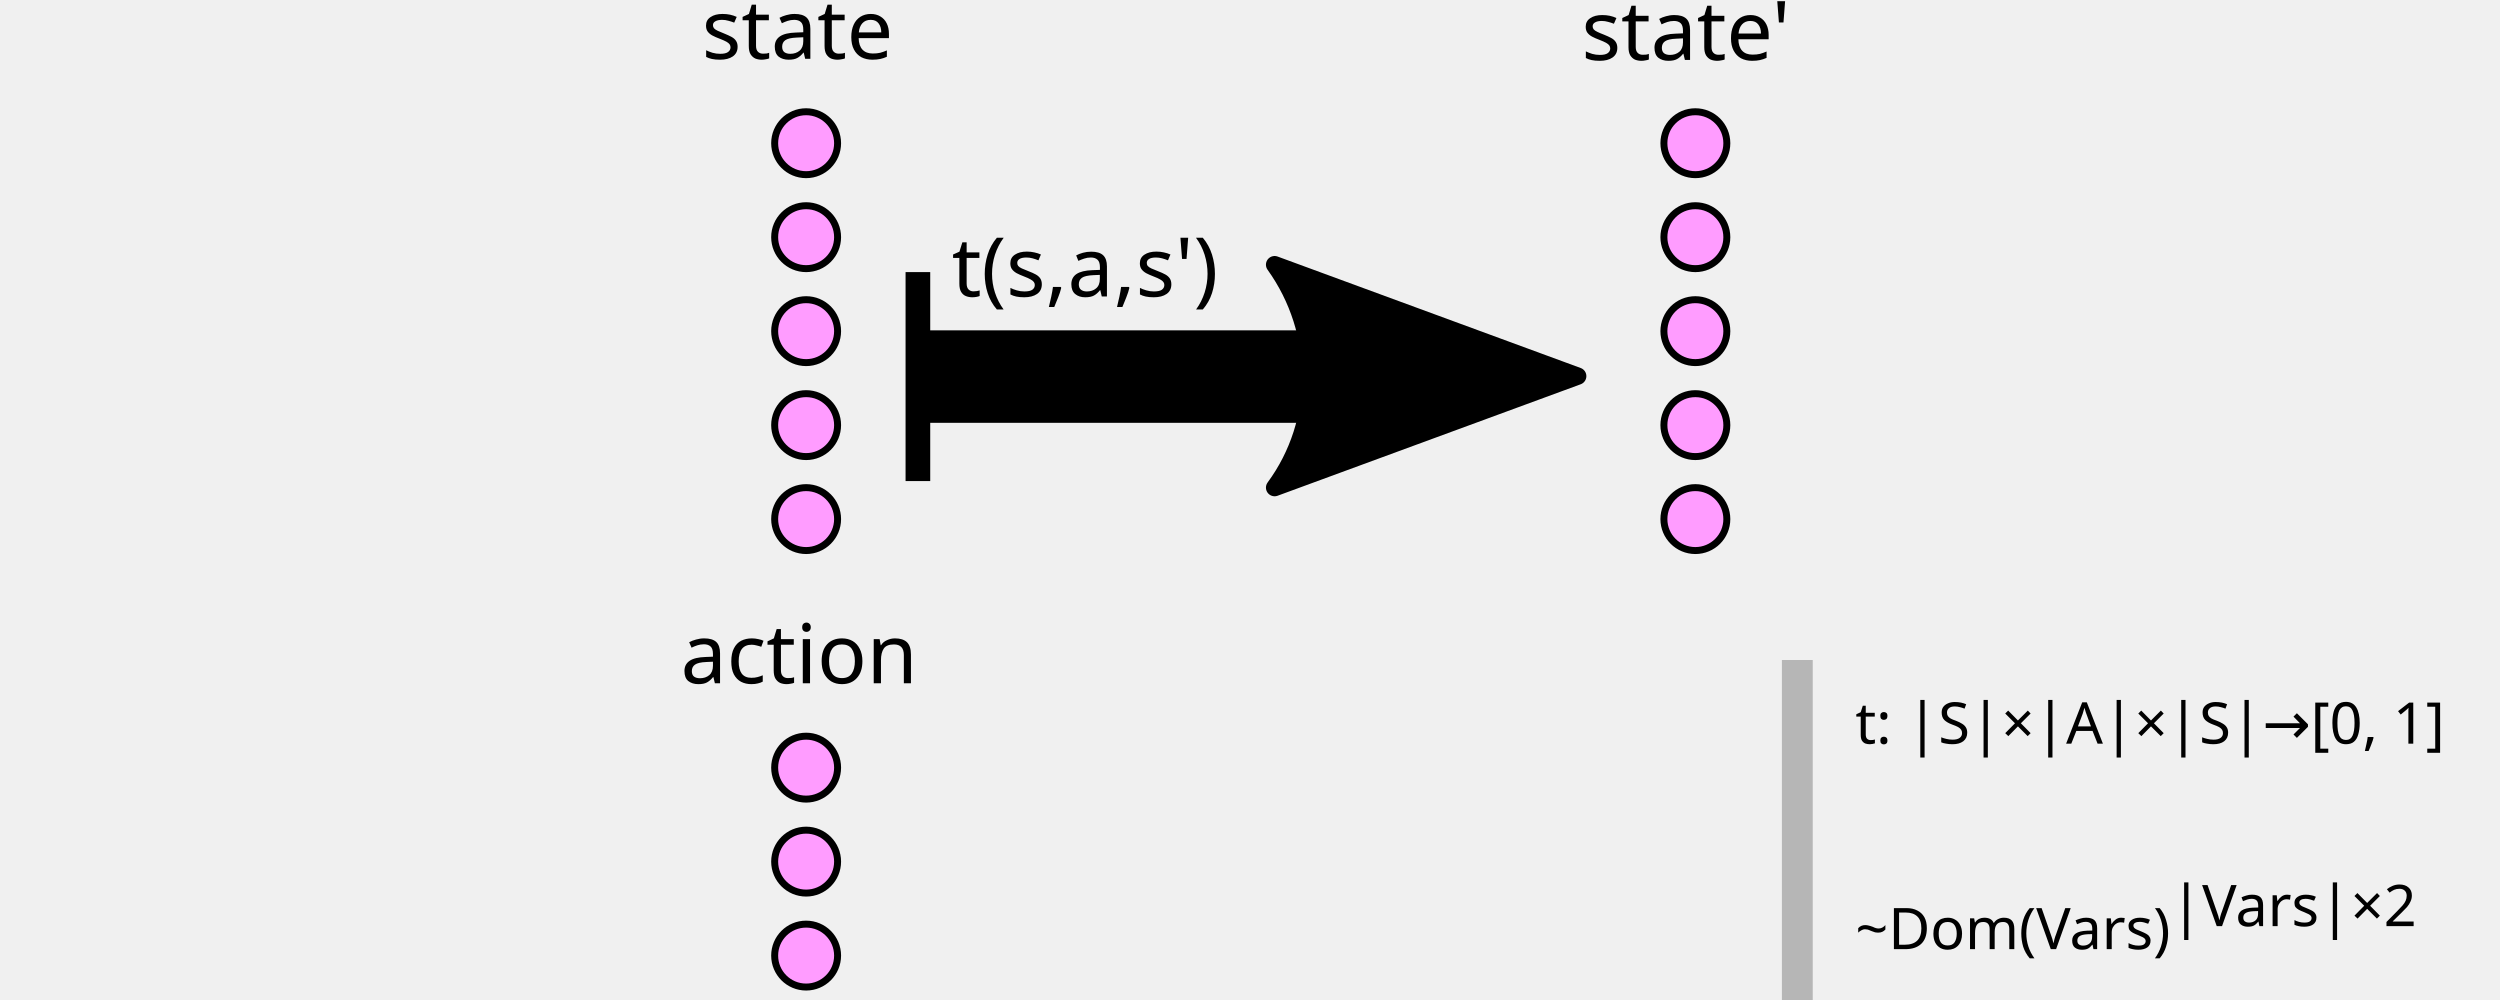
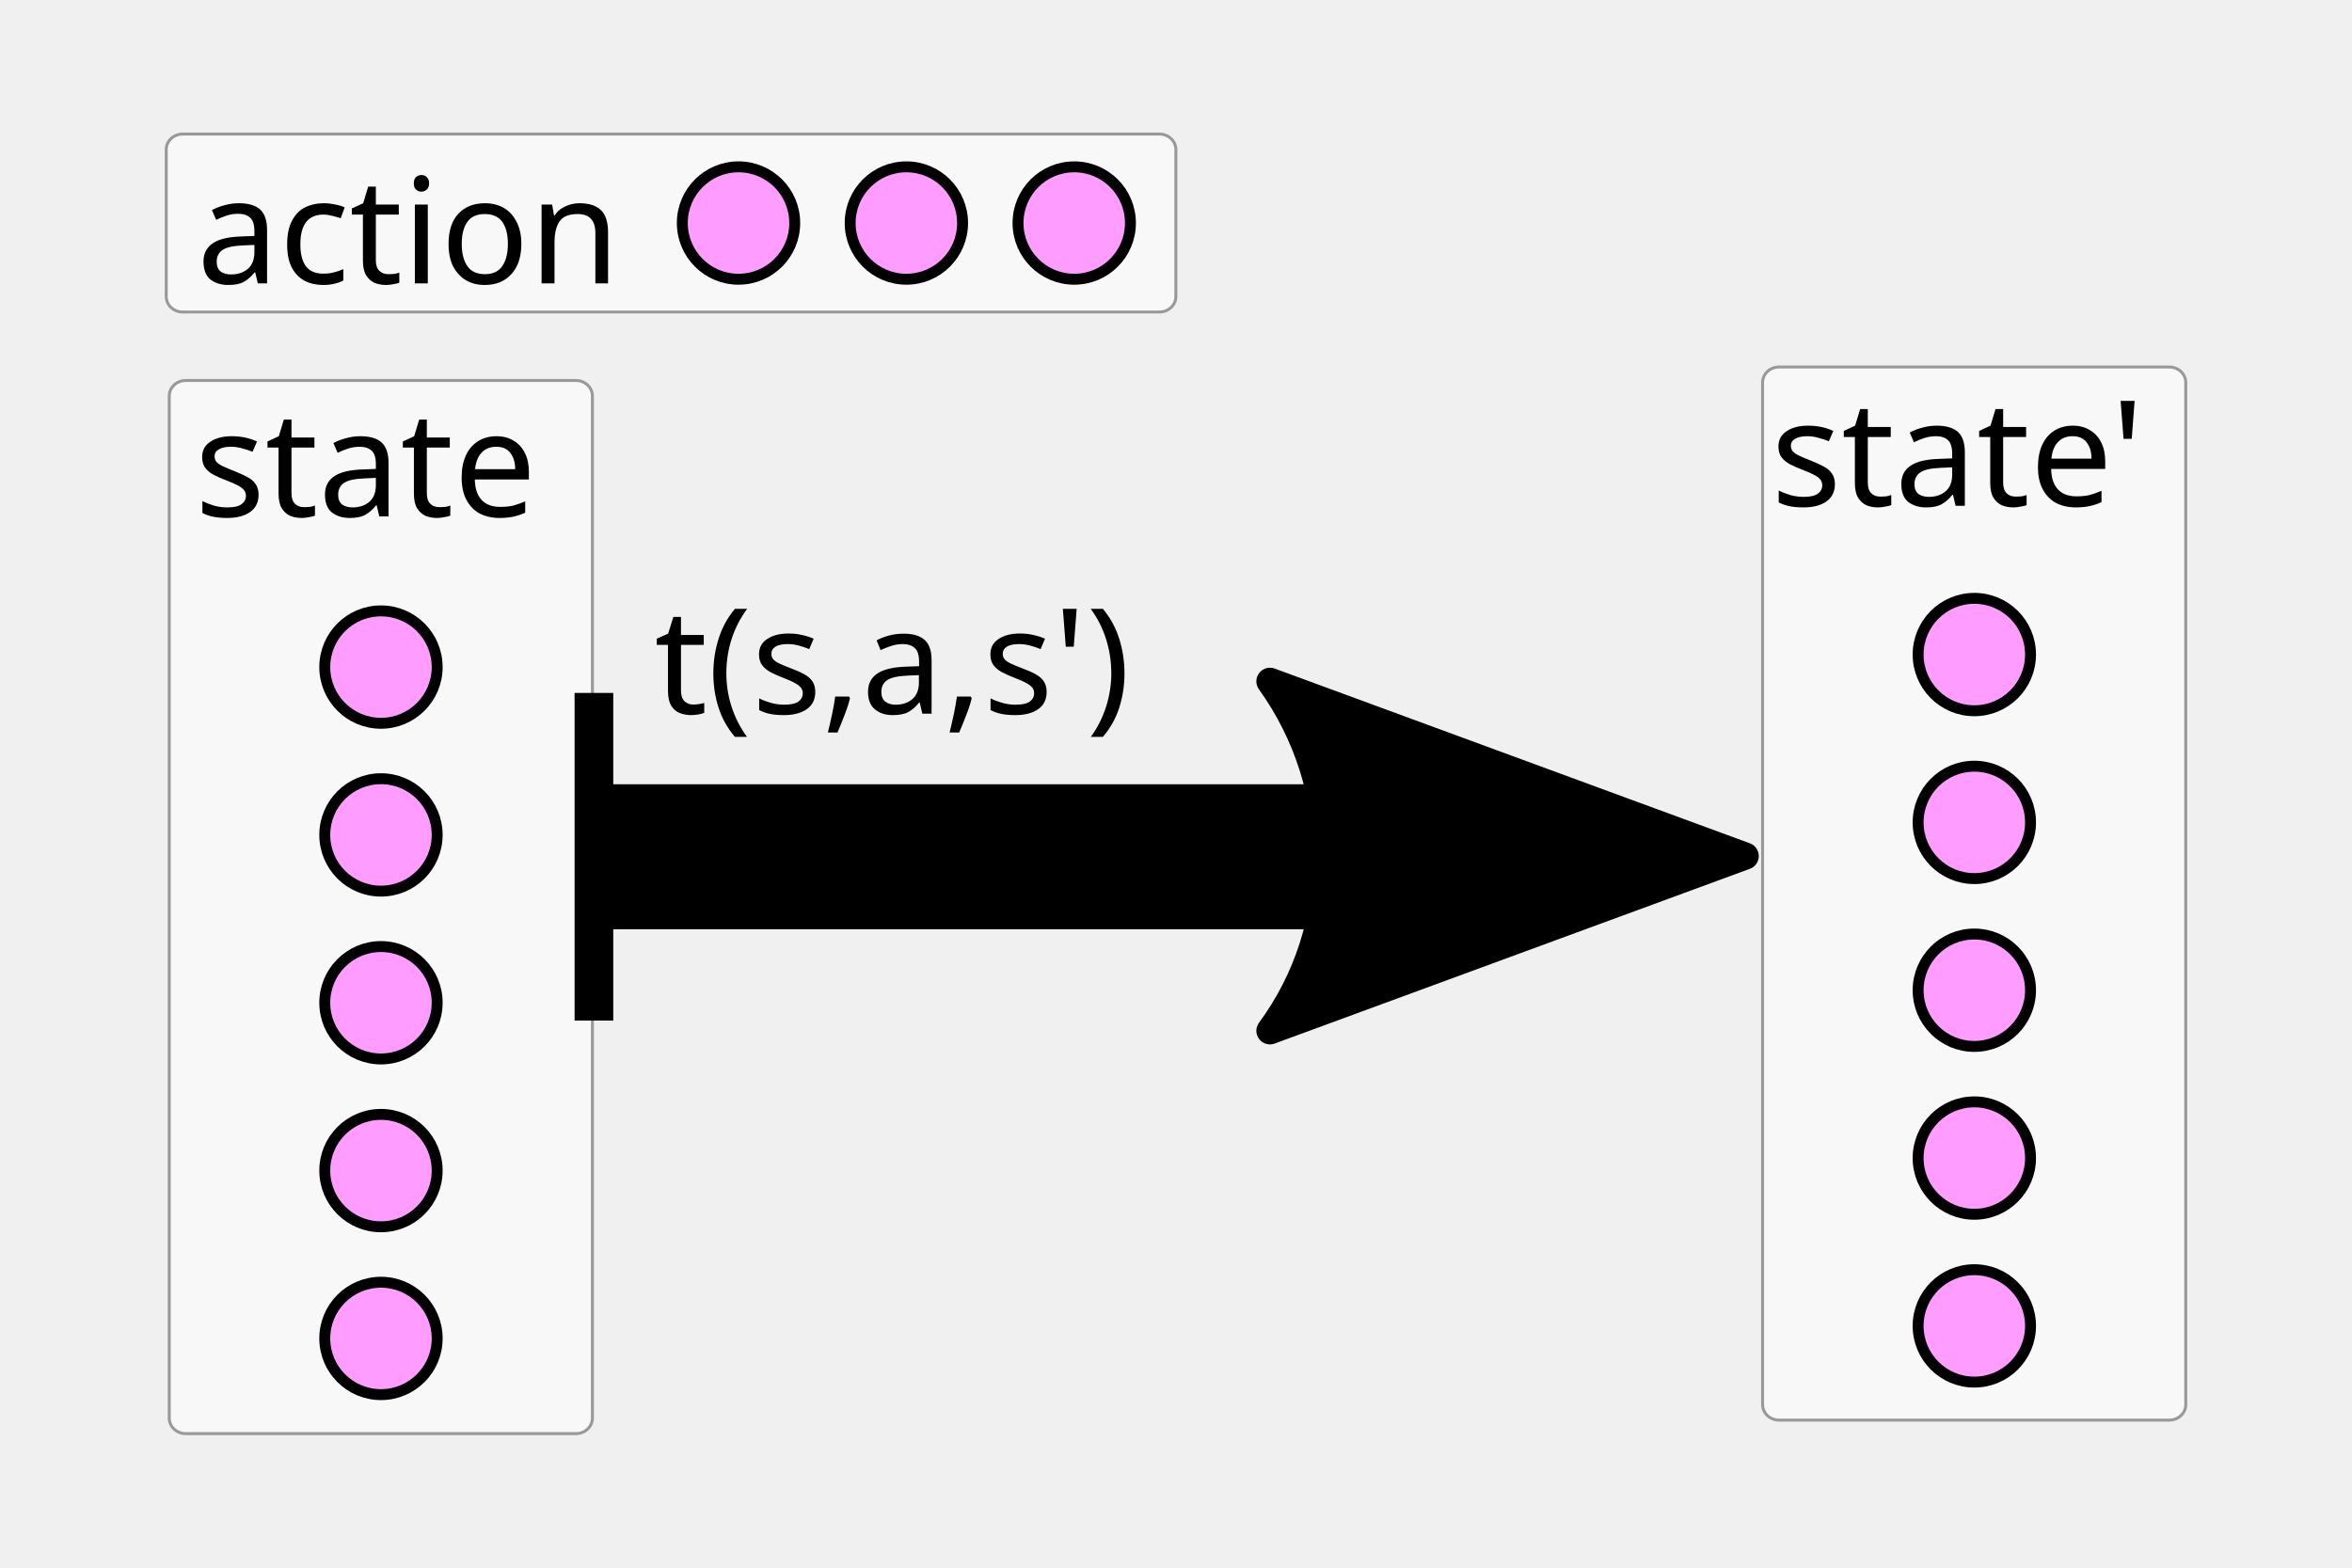
- <svg xmlns="http://www.w3.org/2000/svg" width="1000" height="400" viewBox="0 0 264.583 105.833" version="1.1" id="svg2902">
+ <svg xmlns="http://www.w3.org/2000/svg" width="600" height="400" viewBox="0 0 158.75 105.833" version="1.1" id="svg2902">
  <defs id="defs2896">
    <marker orient="auto" refY="0" refX="0" id="StopS" style="overflow:visible">
      <path id="path3753" d="M 0,5.65 V -5.65" style="fill:none;fill-opacity:0.75;fill-rule:evenodd;stroke:#000000;stroke-width:1pt;stroke-opacity:1" transform="scale(0.2)" />
    </marker>
    <marker orient="auto" refY="0" refX="0" id="StopM" style="overflow:visible">
      <path id="path3750" d="M 0,5.65 V -5.65" style="fill:none;fill-opacity:0.75;fill-rule:evenodd;stroke:#000000;stroke-width:1pt;stroke-opacity:1" transform="scale(0.4)" />
    </marker>
    <marker orient="auto" refY="0" refX="0" id="SquareS" style="overflow:visible">
      <path id="path3654" d="M -5,-5 V 5 H 5 V -5 Z" style="fill:#000000;fill-opacity:1;fill-rule:evenodd;stroke:#000000;stroke-width:1pt;stroke-opacity:1" transform="scale(0.2)" />
    </marker>
    <marker orient="auto" refY="0" refX="0" id="EmptyTriangleOutS" style="overflow:visible">
      <path id="path3744" d="M 5.77,0 -2.88,5 V -5 Z" style="fill:#ffffff;fill-rule:evenodd;stroke:#000000;stroke-width:1pt;stroke-opacity:1" transform="matrix(0.2,0,0,0.2,-0.6,0)" />
    </marker>
    <marker orient="auto" refY="0" refX="0" id="Arrow2Send" style="overflow:visible">
      <path id="path3611" style="fill:#000000;fill-opacity:1;fill-rule:evenodd;stroke:#000000;stroke-width:0.625;stroke-linejoin:round;stroke-opacity:1" d="M 8.719,4.034 -2.207,0.016 8.719,-4.002 c -1.745,2.372 -1.735,5.617 -6e-7,8.035 z" transform="matrix(-0.3,0,0,-0.3,0.69,0)" />
    </marker>
    <marker orient="auto" refY="0" refX="0" id="marker3932" style="overflow:visible">
      <path id="path3930" d="M 0,0 5,-5 -12.5,0 5,5 Z" style="fill:#000000;fill-opacity:1;fill-rule:evenodd;stroke:#000000;stroke-width:1pt;stroke-opacity:1" transform="matrix(-0.2,0,0,-0.2,-1.2,0)" />
    </marker>
    <marker orient="auto" refY="0" refX="0" id="Arrow1Send" style="overflow:visible">
      <path id="path3593" d="M 0,0 5,-5 -12.5,0 5,5 Z" style="fill:#000000;fill-opacity:1;fill-rule:evenodd;stroke:#000000;stroke-width:1pt;stroke-opacity:1" transform="matrix(-0.2,0,0,-0.2,-1.2,0)" />
    </marker>
    <marker orient="auto" refY="0" refX="0" id="Arrow2Lend" style="overflow:visible">
      <path id="path3599" style="fill:#000000;fill-opacity:1;fill-rule:evenodd;stroke:#000000;stroke-width:0.625;stroke-linejoin:round;stroke-opacity:1" d="M 8.719,4.034 -2.207,0.016 8.719,-4.002 c -1.745,2.372 -1.735,5.617 -6e-7,8.035 z" transform="matrix(-1.1,0,0,-1.1,-1.1,0)" />
    </marker>
    <marker orient="auto" refY="0" refX="0" id="Arrow1Lend" style="overflow:visible">
      <path id="path3581" d="M 0,0 5,-5 -12.5,0 5,5 Z" style="fill:#000000;fill-opacity:1;fill-rule:evenodd;stroke:#000000;stroke-width:1pt;stroke-opacity:1" transform="matrix(-0.8,0,0,-0.8,-10,0)" />
    </marker>
  </defs>
  <g id="layer1" transform="translate(-2.326994,-108.4891)">
-     <text id="text3449" y="114.714" x="76.611" style="font-style:normal;font-weight:normal;font-size:8.699px;line-height:1.25;font-family:sans-serif;letter-spacing:0px;word-spacing:0px;fill:#000000;fill-opacity:1;stroke:none;stroke-width:0.163" xml:space="preserve">
-       <tspan style="stroke-width:0.163" y="114.714" x="76.611" id="tspan3447">state</tspan>
-     </text>
-     <text id="text3453" y="114.831" x="169.711" style="font-style:normal;font-weight:normal;font-size:8.699px;line-height:1.25;font-family:sans-serif;letter-spacing:0px;word-spacing:0px;fill:#000000;fill-opacity:1;stroke:none;stroke-width:0.163" xml:space="preserve">
-       <tspan style="stroke-width:0.163" y="114.831" x="169.711" id="tspan3451">state'</tspan>
-     </text>
-     <text id="text3449-3" y="180.8" x="74.358" style="font-style:normal;font-weight:normal;font-size:8.699px;line-height:1.25;font-family:sans-serif;letter-spacing:0px;word-spacing:0px;fill:#000000;fill-opacity:1;stroke:none;stroke-width:0.163" xml:space="preserve">
-       <tspan style="stroke-width:0.163" y="180.8" x="74.358" id="tspan3447-6">action</tspan>
-     </text>
-     <g transform="matrix(0.6164559,0,0,0.6164559,71.81502,88.15918)" id="g4423">
-       <circle style="opacity:1;fill:#ff9cff;fill-opacity:1;stroke:#000000;stroke-width:1.196;stroke-linecap:round;stroke-linejoin:bevel;stroke-miterlimit:4;stroke-dasharray:none;stroke-dashoffset:0;stroke-opacity:1" id="path3492" cx="25.674" cy="57.564" r="5.402" />
-       <circle style="opacity:1;fill:#ff9cff;fill-opacity:1;stroke:#000000;stroke-width:1.196;stroke-linecap:round;stroke-linejoin:bevel;stroke-miterlimit:4;stroke-dasharray:none;stroke-dashoffset:0;stroke-opacity:1" id="path3492-7" cx="25.674" cy="73.697" r="5.402" />
-       <circle style="opacity:1;fill:#ff9cff;fill-opacity:1;stroke:#000000;stroke-width:1.196;stroke-linecap:round;stroke-linejoin:bevel;stroke-miterlimit:4;stroke-dasharray:none;stroke-dashoffset:0;stroke-opacity:1" id="path3492-5" cx="25.674" cy="105.963" r="5.402" />
-       <circle style="opacity:1;fill:#ff9cff;fill-opacity:1;stroke:#000000;stroke-width:1.196;stroke-linecap:round;stroke-linejoin:bevel;stroke-miterlimit:4;stroke-dasharray:none;stroke-dashoffset:0;stroke-opacity:1" id="path3492-3" cx="25.674" cy="122.096" r="5.402" />
-       <circle style="opacity:1;fill:#ff9cff;fill-opacity:1;stroke:#000000;stroke-width:1.196;stroke-linecap:round;stroke-linejoin:bevel;stroke-miterlimit:4;stroke-dasharray:none;stroke-dashoffset:0;stroke-opacity:1" id="path3492-56" cx="25.674" cy="89.83" r="5.402" />
+     <g id="g9752" transform="matrix(1.139158,0,0,1.139287,-50.40333,-13.53023)" style="stroke-width:0.878">
+       <g id="g9635" transform="translate(-18.52084,21.69584)" style="stroke-width:0.878">
+         <rect style="fill:#f8f8f8;stroke:#999999;stroke-width:0.176;stroke-linecap:round;stroke-linejoin:bevel;stroke-miterlimit:4;stroke-dasharray:none" id="rect9346-6" width="25.073" height="62.404" x="74.838" y="107.952" rx="0.978" ry="0.918" />
+         <g id="g9574" transform="translate(-0.2594544,1.288955)" style="stroke-width:0.878">
+           <text id="text3449" y="114.714" x="76.611" style="font-style:normal;font-weight:normal;font-size:8.699px;line-height:1.25;font-family:sans-serif;letter-spacing:0px;word-spacing:0px;fill:#000000;fill-opacity:1;stroke:none;stroke-width:0.143" xml:space="preserve">
+             <tspan style="stroke-width:0.143" y="114.714" x="76.611" id="tspan3447">state</tspan>
+           </text>
+           <g transform="matrix(0.6164559,0,0,0.6164559,71.81502,88.15918)" id="g4423" style="stroke-width:0.878">
+             <circle style="opacity:1;fill:#ff9cff;fill-opacity:1;stroke:#000000;stroke-width:1.05;stroke-linecap:round;stroke-linejoin:bevel;stroke-miterlimit:4;stroke-dasharray:none;stroke-dashoffset:0;stroke-opacity:1" id="path3492" cx="25.674" cy="57.564" r="5.402" />
+             <circle style="opacity:1;fill:#ff9cff;fill-opacity:1;stroke:#000000;stroke-width:1.05;stroke-linecap:round;stroke-linejoin:bevel;stroke-miterlimit:4;stroke-dasharray:none;stroke-dashoffset:0;stroke-opacity:1" id="path3492-7" cx="25.674" cy="73.697" r="5.402" />
+             <circle style="opacity:1;fill:#ff9cff;fill-opacity:1;stroke:#000000;stroke-width:1.05;stroke-linecap:round;stroke-linejoin:bevel;stroke-miterlimit:4;stroke-dasharray:none;stroke-dashoffset:0;stroke-opacity:1" id="path3492-5" cx="25.674" cy="105.963" r="5.402" />
+             <circle style="opacity:1;fill:#ff9cff;fill-opacity:1;stroke:#000000;stroke-width:1.05;stroke-linecap:round;stroke-linejoin:bevel;stroke-miterlimit:4;stroke-dasharray:none;stroke-dashoffset:0;stroke-opacity:1" id="path3492-3" cx="25.674" cy="122.096" r="5.402" />
+             <circle style="opacity:1;fill:#ff9cff;fill-opacity:1;stroke:#000000;stroke-width:1.05;stroke-linecap:round;stroke-linejoin:bevel;stroke-miterlimit:4;stroke-dasharray:none;stroke-dashoffset:0;stroke-opacity:1" id="path3492-56" cx="25.674" cy="89.83" r="5.402" />
+           </g>
+         </g>
+       </g>
+       <g id="g9623" transform="translate(-18.52084,21.69584)" style="stroke-width:0.878">
+         <rect style="fill:#f8f8f8;stroke:#999999;stroke-width:0.176;stroke-linecap:round;stroke-linejoin:bevel;stroke-miterlimit:4;stroke-dasharray:none" id="rect9346-6-7" width="25.073" height="62.404" x="169.244" y="107.152" rx="0.978" ry="0.918" />
+         <g id="g9611" transform="translate(0.03649355,0.5464887)" style="stroke-width:0.878">
+           <text id="text3453" y="114.831" x="169.711" style="font-style:normal;font-weight:normal;font-size:8.699px;line-height:1.25;font-family:sans-serif;letter-spacing:0px;word-spacing:0px;fill:#000000;fill-opacity:1;stroke:none;stroke-width:0.143" xml:space="preserve">
+             <tspan style="stroke-width:0.143" y="114.831" x="169.711" id="tspan3451">state'</tspan>
+           </text>
+           <g transform="matrix(0.6164559,0,0,0.6164559,71.81502,87.10267)" id="g4430" style="stroke-width:0.878">
+             <circle style="opacity:1;fill:#ff9cff;fill-opacity:1;stroke:#000000;stroke-width:1.05;stroke-linecap:round;stroke-linejoin:bevel;stroke-miterlimit:4;stroke-dasharray:none;stroke-dashoffset:0;stroke-opacity:1" id="path3492-2" cx="178.339" cy="59.278" r="5.402" />
+             <circle style="opacity:1;fill:#ff9cff;fill-opacity:1;stroke:#000000;stroke-width:1.05;stroke-linecap:round;stroke-linejoin:bevel;stroke-miterlimit:4;stroke-dasharray:none;stroke-dashoffset:0;stroke-opacity:1" id="path3492-9" cx="178.339" cy="75.411" r="5.402" />
+             <circle style="opacity:1;fill:#ff9cff;fill-opacity:1;stroke:#000000;stroke-width:1.05;stroke-linecap:round;stroke-linejoin:bevel;stroke-miterlimit:4;stroke-dasharray:none;stroke-dashoffset:0;stroke-opacity:1" id="path3492-1" cx="178.339" cy="91.544" r="5.402" />
+             <circle style="opacity:1;fill:#ff9cff;fill-opacity:1;stroke:#000000;stroke-width:1.05;stroke-linecap:round;stroke-linejoin:bevel;stroke-miterlimit:4;stroke-dasharray:none;stroke-dashoffset:0;stroke-opacity:1" id="path3492-27" cx="178.339" cy="107.677" r="5.402" />
+             <circle style="opacity:1;fill:#ff9cff;fill-opacity:1;stroke:#000000;stroke-width:1.05;stroke-linecap:round;stroke-linejoin:bevel;stroke-miterlimit:4;stroke-dasharray:none;stroke-dashoffset:0;stroke-opacity:1" id="path3492-7-0" cx="178.339" cy="123.81" r="5.402" />
+           </g>
+         </g>
+       </g>
+       <g id="g9444" transform="translate(-18.52084,21.69584)" style="stroke-width:0.878">
+         <rect style="fill:#f8f8f8;stroke:#999999;stroke-width:0.176;stroke-linecap:round;stroke-linejoin:bevel;stroke-miterlimit:4;stroke-dasharray:none" id="rect9346" width="59.822" height="10.545" x="74.659" y="93.349" rx="0.978" ry="0.918" />
+         <g id="g9434" transform="translate(-0.6285784,0.6553305)" style="stroke-width:0.878">
+           <text id="text3449-3" y="101.542" x="77.09" style="font-style:normal;font-weight:normal;font-size:8.699px;line-height:1.25;font-family:sans-serif;letter-spacing:0px;word-spacing:0px;fill:#000000;fill-opacity:1;stroke:none;stroke-width:0.143" xml:space="preserve">
+             <tspan style="stroke-width:0.143" y="101.542" x="77.09" id="tspan3447-6">action</tspan>
+           </text>
+           <g transform="matrix(0,0.6164559,-0.6164559,0,237.2686,82.13936)" id="g4435" style="stroke-width:0.878">
+             <circle style="opacity:1;fill:#ff9cff;fill-opacity:1;stroke:#000000;stroke-width:1.05;stroke-linecap:round;stroke-linejoin:bevel;stroke-miterlimit:4;stroke-dasharray:none;stroke-dashoffset:0;stroke-opacity:1" id="path3492-5-9" cx="25.674" cy="191.623" r="5.402" />
+             <circle style="opacity:1;fill:#ff9cff;fill-opacity:1;stroke:#000000;stroke-width:1.05;stroke-linecap:round;stroke-linejoin:bevel;stroke-miterlimit:4;stroke-dasharray:none;stroke-dashoffset:0;stroke-opacity:1" id="path3492-3-3" cx="25.674" cy="207.756" r="5.402" />
+             <circle style="opacity:1;fill:#ff9cff;fill-opacity:1;stroke:#000000;stroke-width:1.05;stroke-linecap:round;stroke-linejoin:bevel;stroke-miterlimit:4;stroke-dasharray:none;stroke-dashoffset:0;stroke-opacity:1" id="path3492-56-6" cx="25.674" cy="175.49" r="5.402" />
+           </g>
+         </g>
+       </g>
+       <g transform="matrix(0.6164559,0,0,0.6164559,49.5109,94.98919)" id="g4452" style="stroke-width:0.878">
+         <text xml:space="preserve" style="font-style:normal;font-weight:normal;font-size:14.111px;line-height:1.25;font-family:sans-serif;letter-spacing:0px;word-spacing:0px;fill:#000000;fill-opacity:1;stroke:none;stroke-width:0.232" x="57.679" y="88.244" id="text3574">
+           <tspan id="tspan3572" x="57.679" y="88.244" style="stroke-width:0.232">t(s,a,s')</tspan>
+         </text>
+         <path style="fill:none;stroke:#000000;stroke-width:13.935;stroke-linecap:butt;stroke-linejoin:miter;stroke-miterlimit:4;stroke-dasharray:none;stroke-opacity:1;marker-start:url(#StopS);marker-end:url(#Arrow2Send)" d="M 51.858,102.002 H 143.669" id="path3576" />
+       </g>
    </g>
-     <g transform="matrix(0.6164559,0,0,0.6164559,71.81502,87.10267)" id="g4430">
-       <circle style="opacity:1;fill:#ff9cff;fill-opacity:1;stroke:#000000;stroke-width:1.196;stroke-linecap:round;stroke-linejoin:bevel;stroke-miterlimit:4;stroke-dasharray:none;stroke-dashoffset:0;stroke-opacity:1" id="path3492-2" cx="178.339" cy="59.278" r="5.402" />
-       <circle style="opacity:1;fill:#ff9cff;fill-opacity:1;stroke:#000000;stroke-width:1.196;stroke-linecap:round;stroke-linejoin:bevel;stroke-miterlimit:4;stroke-dasharray:none;stroke-dashoffset:0;stroke-opacity:1" id="path3492-9" cx="178.339" cy="75.411" r="5.402" />
-       <circle style="opacity:1;fill:#ff9cff;fill-opacity:1;stroke:#000000;stroke-width:1.196;stroke-linecap:round;stroke-linejoin:bevel;stroke-miterlimit:4;stroke-dasharray:none;stroke-dashoffset:0;stroke-opacity:1" id="path3492-1" cx="178.339" cy="91.544" r="5.402" />
-       <circle style="opacity:1;fill:#ff9cff;fill-opacity:1;stroke:#000000;stroke-width:1.196;stroke-linecap:round;stroke-linejoin:bevel;stroke-miterlimit:4;stroke-dasharray:none;stroke-dashoffset:0;stroke-opacity:1" id="path3492-27" cx="178.339" cy="107.677" r="5.402" />
-       <circle style="opacity:1;fill:#ff9cff;fill-opacity:1;stroke:#000000;stroke-width:1.196;stroke-linecap:round;stroke-linejoin:bevel;stroke-miterlimit:4;stroke-dasharray:none;stroke-dashoffset:0;stroke-opacity:1" id="path3492-7-0" cx="178.339" cy="123.81" r="5.402" />
-     </g>
-     <g transform="matrix(0.6164559,0,0,0.6164559,71.81502,81.54969)" id="g4435">
-       <circle style="opacity:1;fill:#ff9cff;fill-opacity:1;stroke:#000000;stroke-width:1.196;stroke-linecap:round;stroke-linejoin:bevel;stroke-miterlimit:4;stroke-dasharray:none;stroke-dashoffset:0;stroke-opacity:1" id="path3492-5-9" cx="25.674" cy="191.623" r="5.402" />
-       <circle style="opacity:1;fill:#ff9cff;fill-opacity:1;stroke:#000000;stroke-width:1.196;stroke-linecap:round;stroke-linejoin:bevel;stroke-miterlimit:4;stroke-dasharray:none;stroke-dashoffset:0;stroke-opacity:1" id="path3492-3-3" cx="25.674" cy="207.756" r="5.402" />
-       <circle style="opacity:1;fill:#ff9cff;fill-opacity:1;stroke:#000000;stroke-width:1.196;stroke-linecap:round;stroke-linejoin:bevel;stroke-miterlimit:4;stroke-dasharray:none;stroke-dashoffset:0;stroke-opacity:1" id="path3492-56-6" cx="25.674" cy="175.49" r="5.402" />
-     </g>
-     <g transform="matrix(0.6164559,0,0,0.6164559,67.50258,85.46419)" id="g4452">
-       <text xml:space="preserve" style="font-style:normal;font-weight:normal;font-size:14.111px;line-height:1.25;font-family:sans-serif;letter-spacing:0px;word-spacing:0px;fill:#000000;fill-opacity:1;stroke:none;stroke-width:0.265" x="57.679" y="88.244" id="text3574">
-         <tspan id="tspan3572" x="57.679" y="88.244" style="stroke-width:0.265">t(s,a,s')</tspan>
-       </text>
-       <path style="fill:none;stroke:#000000;stroke-width:15.875;stroke-linecap:butt;stroke-linejoin:miter;stroke-miterlimit:4;stroke-dasharray:none;stroke-opacity:1;marker-start:url(#StopS);marker-end:url(#Arrow2Send)" d="M 51.858,102.002 H 143.669" id="path3576" />
-     </g>
-     <path id="path4454" d="m 192.543,178.339 v 35.984" style="fill:none;stroke:#b6b6b6;stroke-width:3.262;stroke-linecap:butt;stroke-linejoin:miter;stroke-miterlimit:4;stroke-dasharray:none;stroke-opacity:1" />
-     <text id="text4458" y="187.193" x="198.691" style="font-style:normal;font-weight:normal;font-size:8.699px;line-height:1.25;font-family:sans-serif;letter-spacing:0px;word-spacing:0px;fill:#000000;fill-opacity:1;stroke:none;stroke-width:0.163" xml:space="preserve">
-       <tspan id="tspan4489" style="font-size:6.089px;stroke-width:0.163" y="187.193" x="198.691">t: |S|×|A|×|S|→[0, 1]</tspan>
-       <tspan id="tspan951" y="198.067" x="198.691" style="stroke-width:0.163" />
-       <tspan id="tspan959" style="font-size:6.089px;stroke-width:0.163" y="208.941" x="198.691">~Dom(Vars)<tspan id="tspan4487" style="font-size:6.089px;baseline-shift:super;stroke-width:0.163">|Vars|×2</tspan>
-       </tspan>
-     </text>
  </g>
</svg>
